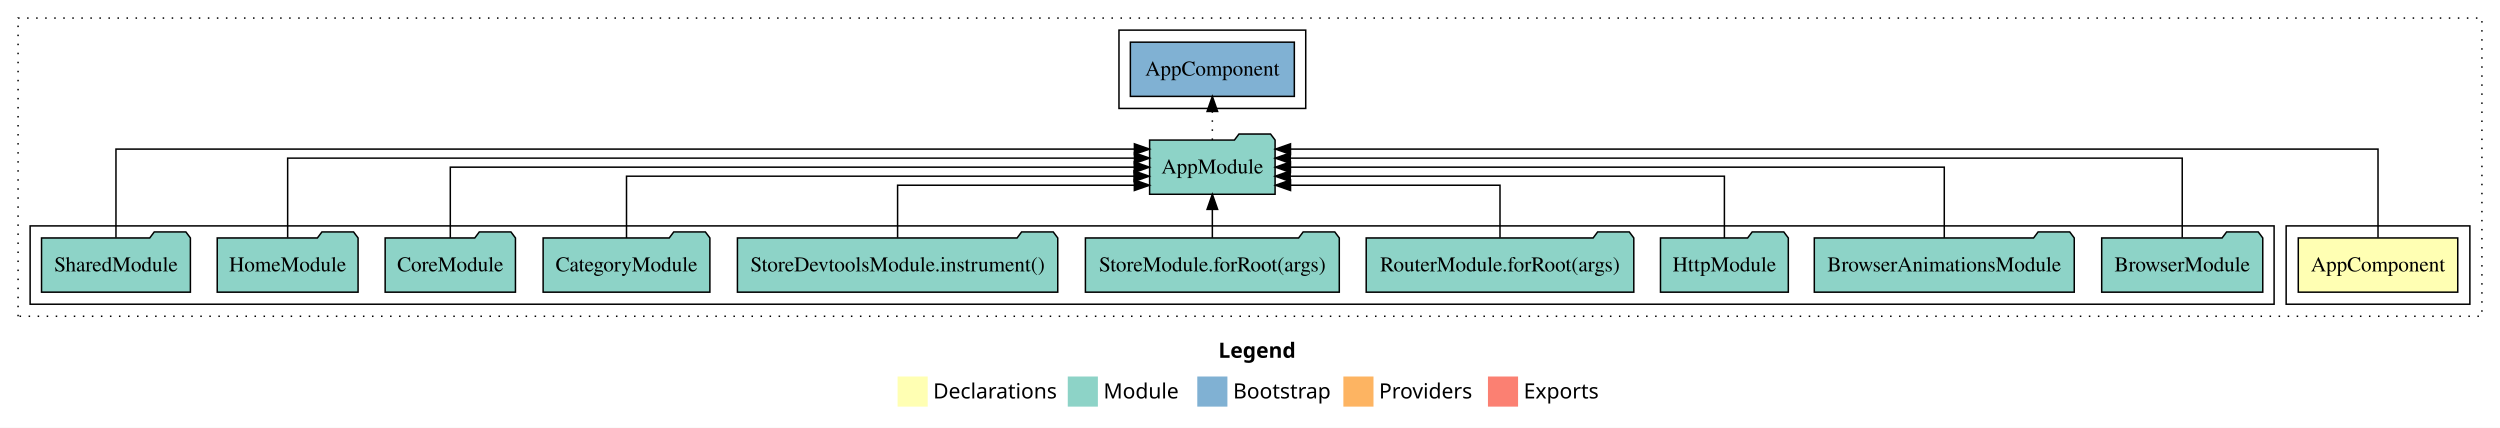
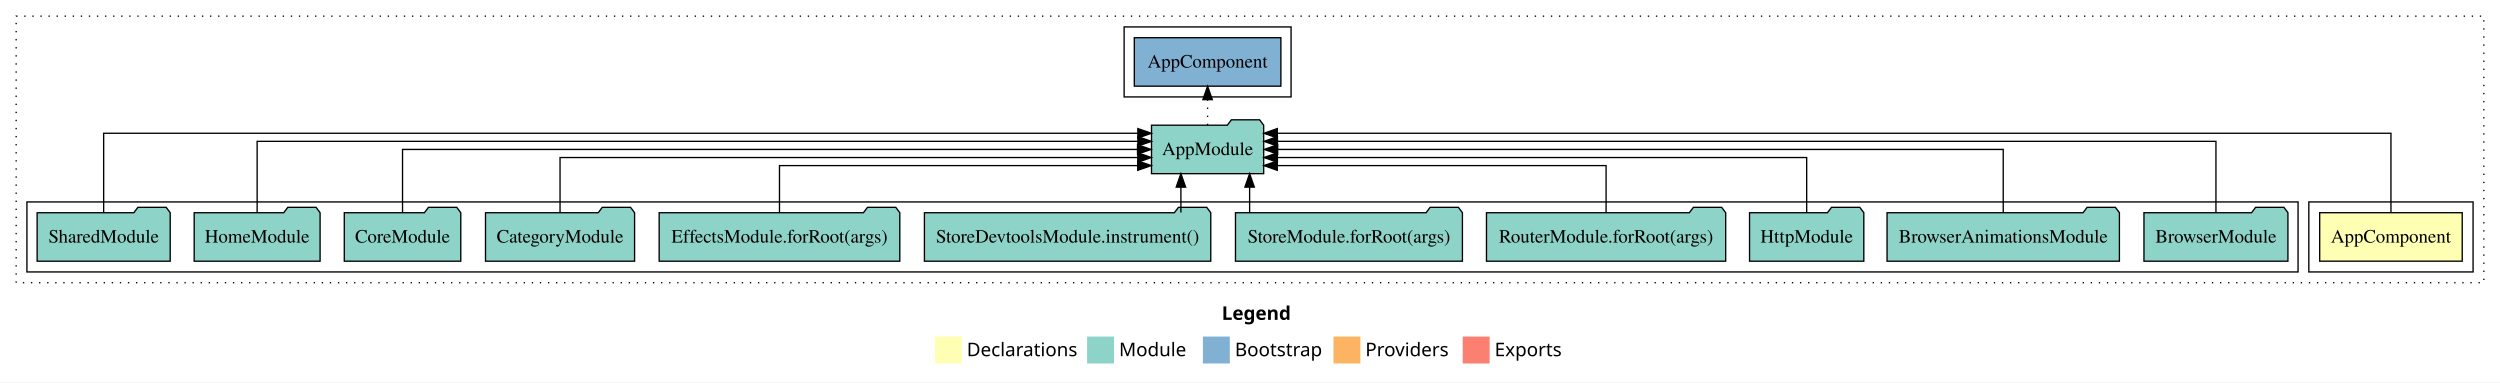
- <svg xmlns="http://www.w3.org/2000/svg" width="1660pt" height="284pt" viewBox="0.00 0.00 1660.00 284.00">
+ <svg xmlns="http://www.w3.org/2000/svg" width="1857pt" height="284pt" viewBox="0.00 0.00 1857.00 284.00">
  <g id="graph0" class="graph" transform="scale(1 1) rotate(0) translate(4 280)">
-     <polygon fill="#ffffff" stroke="transparent" points="-4,4 -4,-280 1656,-280 1656,4 -4,4" />
-     <text text-anchor="start" x="805.009" y="-42.4" font-family="sans-serif" font-weight="bold" font-size="14.00" fill="#000000">Legend</text>
-     <polygon fill="#ffffb3" stroke="transparent" points="592,-10 592,-30 612,-30 612,-10 592,-10" />
-     <text text-anchor="start" x="615.629" y="-15.4" font-family="sans-serif" font-size="14.00" fill="#000000">  Declarations</text>
-     <polygon fill="#8dd3c7" stroke="transparent" points="705,-10 705,-30 725,-30 725,-10 705,-10" />
-     <text text-anchor="start" x="728.725" y="-15.4" font-family="sans-serif" font-size="14.00" fill="#000000">  Module</text>
-     <polygon fill="#80b1d3" stroke="transparent" points="791,-10 791,-30 811,-30 811,-10 791,-10" />
-     <text text-anchor="start" x="814.781" y="-15.4" font-family="sans-serif" font-size="14.00" fill="#000000">  Bootstrap</text>
-     <polygon fill="#fdb462" stroke="transparent" points="888,-10 888,-30 908,-30 908,-10 888,-10" />
-     <text text-anchor="start" x="911.673" y="-15.4" font-family="sans-serif" font-size="14.00" fill="#000000">  Providers</text>
-     <polygon fill="#fb8072" stroke="transparent" points="984,-10 984,-30 1004,-30 1004,-10 984,-10" />
-     <text text-anchor="start" x="1007.726" y="-15.4" font-family="sans-serif" font-size="14.00" fill="#000000">  Exports</text>
+     <polygon fill="#ffffff" stroke="transparent" points="-4,4 -4,-280 1853,-280 1853,4 -4,4" />
+     <text text-anchor="start" x="903.509" y="-42.4" font-family="sans-serif" font-weight="bold" font-size="14.00" fill="#000000">Legend</text>
+     <polygon fill="#ffffb3" stroke="transparent" points="690.5,-10 690.5,-30 710.5,-30 710.5,-10 690.5,-10" />
+     <text text-anchor="start" x="714.129" y="-15.4" font-family="sans-serif" font-size="14.00" fill="#000000">  Declarations</text>
+     <polygon fill="#8dd3c7" stroke="transparent" points="803.5,-10 803.5,-30 823.5,-30 823.5,-10 803.5,-10" />
+     <text text-anchor="start" x="827.225" y="-15.4" font-family="sans-serif" font-size="14.00" fill="#000000">  Module</text>
+     <polygon fill="#80b1d3" stroke="transparent" points="889.5,-10 889.5,-30 909.5,-30 909.5,-10 889.5,-10" />
+     <text text-anchor="start" x="913.281" y="-15.4" font-family="sans-serif" font-size="14.00" fill="#000000">  Bootstrap</text>
+     <polygon fill="#fdb462" stroke="transparent" points="986.5,-10 986.5,-30 1006.5,-30 1006.5,-10 986.5,-10" />
+     <text text-anchor="start" x="1010.173" y="-15.4" font-family="sans-serif" font-size="14.00" fill="#000000">  Providers</text>
+     <polygon fill="#fb8072" stroke="transparent" points="1082.5,-10 1082.5,-30 1102.5,-30 1102.5,-10 1082.5,-10" />
+     <text text-anchor="start" x="1106.226" y="-15.4" font-family="sans-serif" font-size="14.00" fill="#000000">  Exports</text>
    <g id="clust1" class="cluster">
-       <polygon fill="none" stroke="#000000" stroke-dasharray="1,5" points="8,-70 8,-268 1644,-268 1644,-70 8,-70" />
+       <polygon fill="none" stroke="#000000" stroke-dasharray="1,5" points="8,-70 8,-268 1841,-268 1841,-70 8,-70" />
    </g>
    <g id="clust2" class="cluster">
-       <polygon fill="none" stroke="#000000" points="1514,-78 1514,-130 1636,-130 1636,-78 1514,-78" />
+       <polygon fill="none" stroke="#000000" points="1711,-78 1711,-130 1833,-130 1833,-78 1711,-78" />
    </g>
    <g id="clust4" class="cluster">
-       <polygon fill="none" stroke="#000000" points="16,-78 16,-130 1506,-130 1506,-78 16,-78" />
+       <polygon fill="none" stroke="#000000" points="16,-78 16,-130 1703,-130 1703,-78 16,-78" />
    </g>
    <g id="clust6" class="cluster">
-       <polygon fill="none" stroke="#000000" points="739,-208 739,-260 863,-260 863,-208 739,-208" />
+       <polygon fill="none" stroke="#000000" points="831,-208 831,-260 955,-260 955,-208 831,-208" />
    </g>
    <g id="node1" class="node">
-       <polygon fill="#ffffb3" stroke="#000000" points="1627.94,-122 1522.06,-122 1522.06,-86 1627.94,-86 1627.94,-122" />
-       <text text-anchor="middle" x="1575" y="-99.8" font-family="Times,serif" font-size="14.00" fill="#000000">AppComponent</text>
+       <polygon fill="#ffffb3" stroke="#000000" points="1824.94,-122 1719.06,-122 1719.06,-86 1824.94,-86 1824.94,-122" />
+       <text text-anchor="middle" x="1772" y="-99.8" font-family="Times,serif" font-size="14.00" fill="#000000">AppComponent</text>
    </g>
    <g id="node2" class="node">
-       <polygon fill="#8dd3c7" stroke="#000000" points="842.657,-187 839.657,-191 818.657,-191 815.657,-187 759.343,-187 759.343,-151 842.657,-151 842.657,-187" />
-       <text text-anchor="middle" x="801" y="-164.8" font-family="Times,serif" font-size="14.00" fill="#000000">AppModule</text>
+       <polygon fill="#8dd3c7" stroke="#000000" points="934.657,-187 931.657,-191 910.657,-191 907.657,-187 851.343,-187 851.343,-151 934.657,-151 934.657,-187" />
+       <text text-anchor="middle" x="893" y="-164.8" font-family="Times,serif" font-size="14.00" fill="#000000">AppModule</text>
    </g>
    <g id="edge1" class="edge">
-       <path fill="none" stroke="#000000" d="M1575,-122.248C1575,-145.018 1575,-181 1575,-181 1575,-181 852.888,-181 852.888,-181" />
-       <polygon fill="#000000" stroke="#000000" points="852.888,-177.5 842.888,-181 852.888,-184.5 852.888,-177.5" />
+       <path fill="none" stroke="#000000" d="M1772,-122.248C1772,-145.018 1772,-181 1772,-181 1772,-181 944.805,-181 944.805,-181" />
+       <polygon fill="#000000" stroke="#000000" points="944.805,-177.5 934.805,-181 944.805,-184.5 944.805,-177.5" />
    </g>
-     <g id="node13" class="node">
-       <polygon fill="#80b1d3" stroke="#000000" points="855.439,-252 746.561,-252 746.561,-216 855.439,-216 855.439,-252" />
-       <text text-anchor="middle" x="801" y="-229.8" font-family="Times,serif" font-size="14.00" fill="#000000">AppComponent </text>
+     <g id="node14" class="node">
+       <polygon fill="#80b1d3" stroke="#000000" points="947.439,-252 838.561,-252 838.561,-216 947.439,-216 947.439,-252" />
+       <text text-anchor="middle" x="893" y="-229.8" font-family="Times,serif" font-size="14.00" fill="#000000">AppComponent </text>
    </g>
-     <g id="edge12" class="edge">
-       <path fill="none" stroke="#000000" stroke-dasharray="1,5" d="M801,-187.106C801,-187.106 801,-205.991 801,-205.991" />
-       <polygon fill="#000000" stroke="#000000" points="797.5,-205.991 801,-215.991 804.5,-205.991 797.5,-205.991" />
+     <g id="edge13" class="edge">
+       <path fill="none" stroke="#000000" stroke-dasharray="1,5" d="M893,-187.106C893,-187.106 893,-205.991 893,-205.991" />
+       <polygon fill="#000000" stroke="#000000" points="889.5,-205.991 893,-215.991 896.5,-205.991 889.5,-205.991" />
    </g>
    <g id="node3" class="node">
-       <polygon fill="#8dd3c7" stroke="#000000" points="1498.473,-122 1495.473,-126 1474.473,-126 1471.473,-122 1391.527,-122 1391.527,-86 1498.473,-86 1498.473,-122" />
-       <text text-anchor="middle" x="1445" y="-99.8" font-family="Times,serif" font-size="14.00" fill="#000000">BrowserModule</text>
+       <polygon fill="#8dd3c7" stroke="#000000" points="1695.473,-122 1692.473,-126 1671.473,-126 1668.473,-122 1588.527,-122 1588.527,-86 1695.473,-86 1695.473,-122" />
+       <text text-anchor="middle" x="1642" y="-99.8" font-family="Times,serif" font-size="14.00" fill="#000000">BrowserModule</text>
    </g>
    <g id="edge2" class="edge">
-       <path fill="none" stroke="#000000" d="M1445,-122.284C1445,-143.321 1445,-175 1445,-175 1445,-175 852.758,-175 852.758,-175" />
-       <polygon fill="#000000" stroke="#000000" points="852.759,-171.5 842.758,-175 852.758,-178.5 852.759,-171.5" />
+       <path fill="none" stroke="#000000" d="M1642,-122.284C1642,-143.321 1642,-175 1642,-175 1642,-175 944.874,-175 944.874,-175" />
+       <polygon fill="#000000" stroke="#000000" points="944.875,-171.5 934.874,-175 944.874,-178.5 944.875,-171.5" />
    </g>
    <g id="node4" class="node">
-       <polygon fill="#8dd3c7" stroke="#000000" points="1373.302,-122 1370.302,-126 1349.302,-126 1346.302,-122 1200.698,-122 1200.698,-86 1373.302,-86 1373.302,-122" />
-       <text text-anchor="middle" x="1287" y="-99.8" font-family="Times,serif" font-size="14.00" fill="#000000">BrowserAnimationsModule</text>
+       <polygon fill="#8dd3c7" stroke="#000000" points="1570.302,-122 1567.302,-126 1546.302,-126 1543.302,-122 1397.698,-122 1397.698,-86 1570.302,-86 1570.302,-122" />
+       <text text-anchor="middle" x="1484" y="-99.8" font-family="Times,serif" font-size="14.00" fill="#000000">BrowserAnimationsModule</text>
    </g>
    <g id="edge3" class="edge">
-       <path fill="none" stroke="#000000" d="M1287,-122.106C1287,-141.339 1287,-169 1287,-169 1287,-169 852.857,-169 852.857,-169" />
-       <polygon fill="#000000" stroke="#000000" points="852.857,-165.5 842.857,-169 852.857,-172.5 852.857,-165.5" />
+       <path fill="none" stroke="#000000" d="M1484,-122.106C1484,-141.339 1484,-169 1484,-169 1484,-169 945.029,-169 945.029,-169" />
+       <polygon fill="#000000" stroke="#000000" points="945.029,-165.5 935.029,-169 945.029,-172.5 945.029,-165.5" />
    </g>
    <g id="node5" class="node">
-       <polygon fill="#8dd3c7" stroke="#000000" points="1183.439,-122 1180.439,-126 1159.439,-126 1156.439,-122 1098.561,-122 1098.561,-86 1183.439,-86 1183.439,-122" />
-       <text text-anchor="middle" x="1141" y="-99.8" font-family="Times,serif" font-size="14.00" fill="#000000">HttpModule</text>
+       <polygon fill="#8dd3c7" stroke="#000000" points="1380.439,-122 1377.439,-126 1356.439,-126 1353.439,-122 1295.561,-122 1295.561,-86 1380.439,-86 1380.439,-122" />
+       <text text-anchor="middle" x="1338" y="-99.8" font-family="Times,serif" font-size="14.00" fill="#000000">HttpModule</text>
    </g>
    <g id="edge4" class="edge">
-       <path fill="none" stroke="#000000" d="M1141,-122.022C1141,-139.373 1141,-163 1141,-163 1141,-163 852.691,-163 852.691,-163" />
-       <polygon fill="#000000" stroke="#000000" points="852.691,-159.5 842.691,-163 852.691,-166.5 852.691,-159.5" />
+       <path fill="none" stroke="#000000" d="M1338,-122.022C1338,-139.373 1338,-163 1338,-163 1338,-163 944.865,-163 944.865,-163" />
+       <polygon fill="#000000" stroke="#000000" points="944.865,-159.5 934.865,-163 944.865,-166.5 944.865,-159.5" />
    </g>
    <g id="node6" class="node">
-       <polygon fill="#8dd3c7" stroke="#000000" points="1080.842,-122 1077.842,-126 1056.842,-126 1053.842,-122 903.158,-122 903.158,-86 1080.842,-86 1080.842,-122" />
-       <text text-anchor="middle" x="992" y="-99.8" font-family="Times,serif" font-size="14.00" fill="#000000">RouterModule.forRoot(args)</text>
+       <polygon fill="#8dd3c7" stroke="#000000" points="1277.842,-122 1274.842,-126 1253.842,-126 1250.842,-122 1100.158,-122 1100.158,-86 1277.842,-86 1277.842,-122" />
+       <text text-anchor="middle" x="1189" y="-99.8" font-family="Times,serif" font-size="14.00" fill="#000000">RouterModule.forRoot(args)</text>
    </g>
    <g id="edge5" class="edge">
-       <path fill="none" stroke="#000000" d="M992,-122.24C992,-137.571 992,-157 992,-157 992,-157 852.916,-157 852.916,-157" />
-       <polygon fill="#000000" stroke="#000000" points="852.916,-153.5 842.916,-157 852.916,-160.5 852.916,-153.5" />
+       <path fill="none" stroke="#000000" d="M1189,-122.24C1189,-137.571 1189,-157 1189,-157 1189,-157 944.782,-157 944.782,-157" />
+       <polygon fill="#000000" stroke="#000000" points="944.782,-153.5 934.782,-157 944.782,-160.5 944.782,-153.5" />
    </g>
    <g id="node7" class="node">
-       <polygon fill="#8dd3c7" stroke="#000000" points="885.288,-122 882.288,-126 861.288,-126 858.288,-122 716.712,-122 716.712,-86 885.288,-86 885.288,-122" />
-       <text text-anchor="middle" x="801" y="-99.8" font-family="Times,serif" font-size="14.00" fill="#000000">StoreModule.forRoot(args)</text>
+       <polygon fill="#8dd3c7" stroke="#000000" points="1082.288,-122 1079.288,-126 1058.288,-126 1055.288,-122 913.712,-122 913.712,-86 1082.288,-86 1082.288,-122" />
+       <text text-anchor="middle" x="998" y="-99.8" font-family="Times,serif" font-size="14.00" fill="#000000">StoreModule.forRoot(args)</text>
    </g>
    <g id="edge6" class="edge">
-       <path fill="none" stroke="#000000" d="M801,-122.106C801,-122.106 801,-140.991 801,-140.991" />
-       <polygon fill="#000000" stroke="#000000" points="797.5,-140.991 801,-150.991 804.5,-140.991 797.5,-140.991" />
+       <path fill="none" stroke="#000000" d="M924.217,-122.106C924.217,-122.106 924.217,-140.991 924.217,-140.991" />
+       <polygon fill="#000000" stroke="#000000" points="920.717,-140.991 924.217,-150.991 927.717,-140.991 920.717,-140.991" />
    </g>
    <g id="node8" class="node">
-       <polygon fill="#8dd3c7" stroke="#000000" points="698.349,-122 695.349,-126 674.349,-126 671.349,-122 485.651,-122 485.651,-86 698.349,-86 698.349,-122" />
-       <text text-anchor="middle" x="592" y="-99.8" font-family="Times,serif" font-size="14.00" fill="#000000">StoreDevtoolsModule.instrument()</text>
+       <polygon fill="#8dd3c7" stroke="#000000" points="895.349,-122 892.349,-126 871.349,-126 868.349,-122 682.651,-122 682.651,-86 895.349,-86 895.349,-122" />
+       <text text-anchor="middle" x="789" y="-99.8" font-family="Times,serif" font-size="14.00" fill="#000000">StoreDevtoolsModule.instrument()</text>
    </g>
    <g id="edge7" class="edge">
-       <path fill="none" stroke="#000000" d="M592,-122.24C592,-137.571 592,-157 592,-157 592,-157 749.208,-157 749.208,-157" />
-       <polygon fill="#000000" stroke="#000000" points="749.208,-160.5 759.208,-157 749.208,-153.5 749.208,-160.5" />
+       <path fill="none" stroke="#000000" d="M873.173,-122.106C873.173,-122.106 873.173,-140.991 873.173,-140.991" />
+       <polygon fill="#000000" stroke="#000000" points="869.673,-140.991 873.173,-150.991 876.673,-140.991 869.673,-140.991" />
    </g>
    <g id="node9" class="node">
+       <polygon fill="#8dd3c7" stroke="#000000" points="664.377,-122 661.377,-126 640.377,-126 637.377,-122 485.623,-122 485.623,-86 664.377,-86 664.377,-122" />
+       <text text-anchor="middle" x="575" y="-99.8" font-family="Times,serif" font-size="14.00" fill="#000000">EffectsModule.forRoot(args)</text>
+     </g>
+     <g id="edge8" class="edge">
+       <path fill="none" stroke="#000000" d="M575,-122.24C575,-137.571 575,-157 575,-157 575,-157 841.1,-157 841.1,-157" />
+       <polygon fill="#000000" stroke="#000000" points="841.1,-160.5 851.1,-157 841.1,-153.5 841.1,-160.5" />
+     </g>
+     <g id="node10" class="node">
      <polygon fill="#8dd3c7" stroke="#000000" points="467.367,-122 464.367,-126 443.367,-126 440.367,-122 356.633,-122 356.633,-86 467.367,-86 467.367,-122" />
      <text text-anchor="middle" x="412" y="-99.8" font-family="Times,serif" font-size="14.00" fill="#000000">CategoryModule</text>
    </g>
-     <g id="edge8" class="edge">
-       <path fill="none" stroke="#000000" d="M412,-122.022C412,-139.373 412,-163 412,-163 412,-163 749.001,-163 749.001,-163" />
-       <polygon fill="#000000" stroke="#000000" points="749.001,-166.5 759.001,-163 749.001,-159.5 749.001,-166.5" />
+     <g id="edge9" class="edge">
+       <path fill="none" stroke="#000000" d="M412,-122.022C412,-139.373 412,-163 412,-163 412,-163 841.156,-163 841.156,-163" />
+       <polygon fill="#000000" stroke="#000000" points="841.156,-166.5 851.156,-163 841.156,-159.5 841.156,-166.5" />
    </g>
-     <g id="node10" class="node">
+     <g id="node11" class="node">
      <polygon fill="#8dd3c7" stroke="#000000" points="338.262,-122 335.262,-126 314.262,-126 311.262,-122 251.738,-122 251.738,-86 338.262,-86 338.262,-122" />
      <text text-anchor="middle" x="295" y="-99.8" font-family="Times,serif" font-size="14.00" fill="#000000">CoreModule</text>
    </g>
-     <g id="edge9" class="edge">
-       <path fill="none" stroke="#000000" d="M295,-122.106C295,-141.339 295,-169 295,-169 295,-169 749.161,-169 749.161,-169" />
-       <polygon fill="#000000" stroke="#000000" points="749.161,-172.5 759.161,-169 749.161,-165.5 749.161,-172.5" />
+     <g id="edge10" class="edge">
+       <path fill="none" stroke="#000000" d="M295,-122.106C295,-141.339 295,-169 295,-169 295,-169 840.95,-169 840.95,-169" />
+       <polygon fill="#000000" stroke="#000000" points="840.95,-172.5 850.95,-169 840.95,-165.5 840.95,-172.5" />
    </g>
-     <g id="node11" class="node">
+     <g id="node12" class="node">
      <polygon fill="#8dd3c7" stroke="#000000" points="233.762,-122 230.762,-126 209.762,-126 206.762,-122 140.238,-122 140.238,-86 233.762,-86 233.762,-122" />
      <text text-anchor="middle" x="187" y="-99.8" font-family="Times,serif" font-size="14.00" fill="#000000">HomeModule</text>
    </g>
-     <g id="edge10" class="edge">
-       <path fill="none" stroke="#000000" d="M187,-122.284C187,-143.321 187,-175 187,-175 187,-175 749.28,-175 749.28,-175" />
-       <polygon fill="#000000" stroke="#000000" points="749.28,-178.5 759.28,-175 749.28,-171.5 749.28,-178.5" />
+     <g id="edge11" class="edge">
+       <path fill="none" stroke="#000000" d="M187,-122.284C187,-143.321 187,-175 187,-175 187,-175 841.212,-175 841.212,-175" />
+       <polygon fill="#000000" stroke="#000000" points="841.212,-178.5 851.212,-175 841.212,-171.5 841.212,-178.5" />
    </g>
-     <g id="node12" class="node">
+     <g id="node13" class="node">
      <polygon fill="#8dd3c7" stroke="#000000" points="122.423,-122 119.423,-126 98.423,-126 95.423,-122 23.577,-122 23.577,-86 122.423,-86 122.423,-122" />
      <text text-anchor="middle" x="73" y="-99.8" font-family="Times,serif" font-size="14.00" fill="#000000">SharedModule</text>
    </g>
-     <g id="edge11" class="edge">
-       <path fill="none" stroke="#000000" d="M73,-122.248C73,-145.018 73,-181 73,-181 73,-181 749.245,-181 749.245,-181" />
-       <polygon fill="#000000" stroke="#000000" points="749.245,-184.5 759.245,-181 749.245,-177.5 749.245,-184.5" />
+     <g id="edge12" class="edge">
+       <path fill="none" stroke="#000000" d="M73,-122.248C73,-145.018 73,-181 73,-181 73,-181 841.209,-181 841.209,-181" />
+       <polygon fill="#000000" stroke="#000000" points="841.209,-184.5 851.209,-181 841.209,-177.5 841.209,-184.5" />
    </g>
  </g>
</svg>
